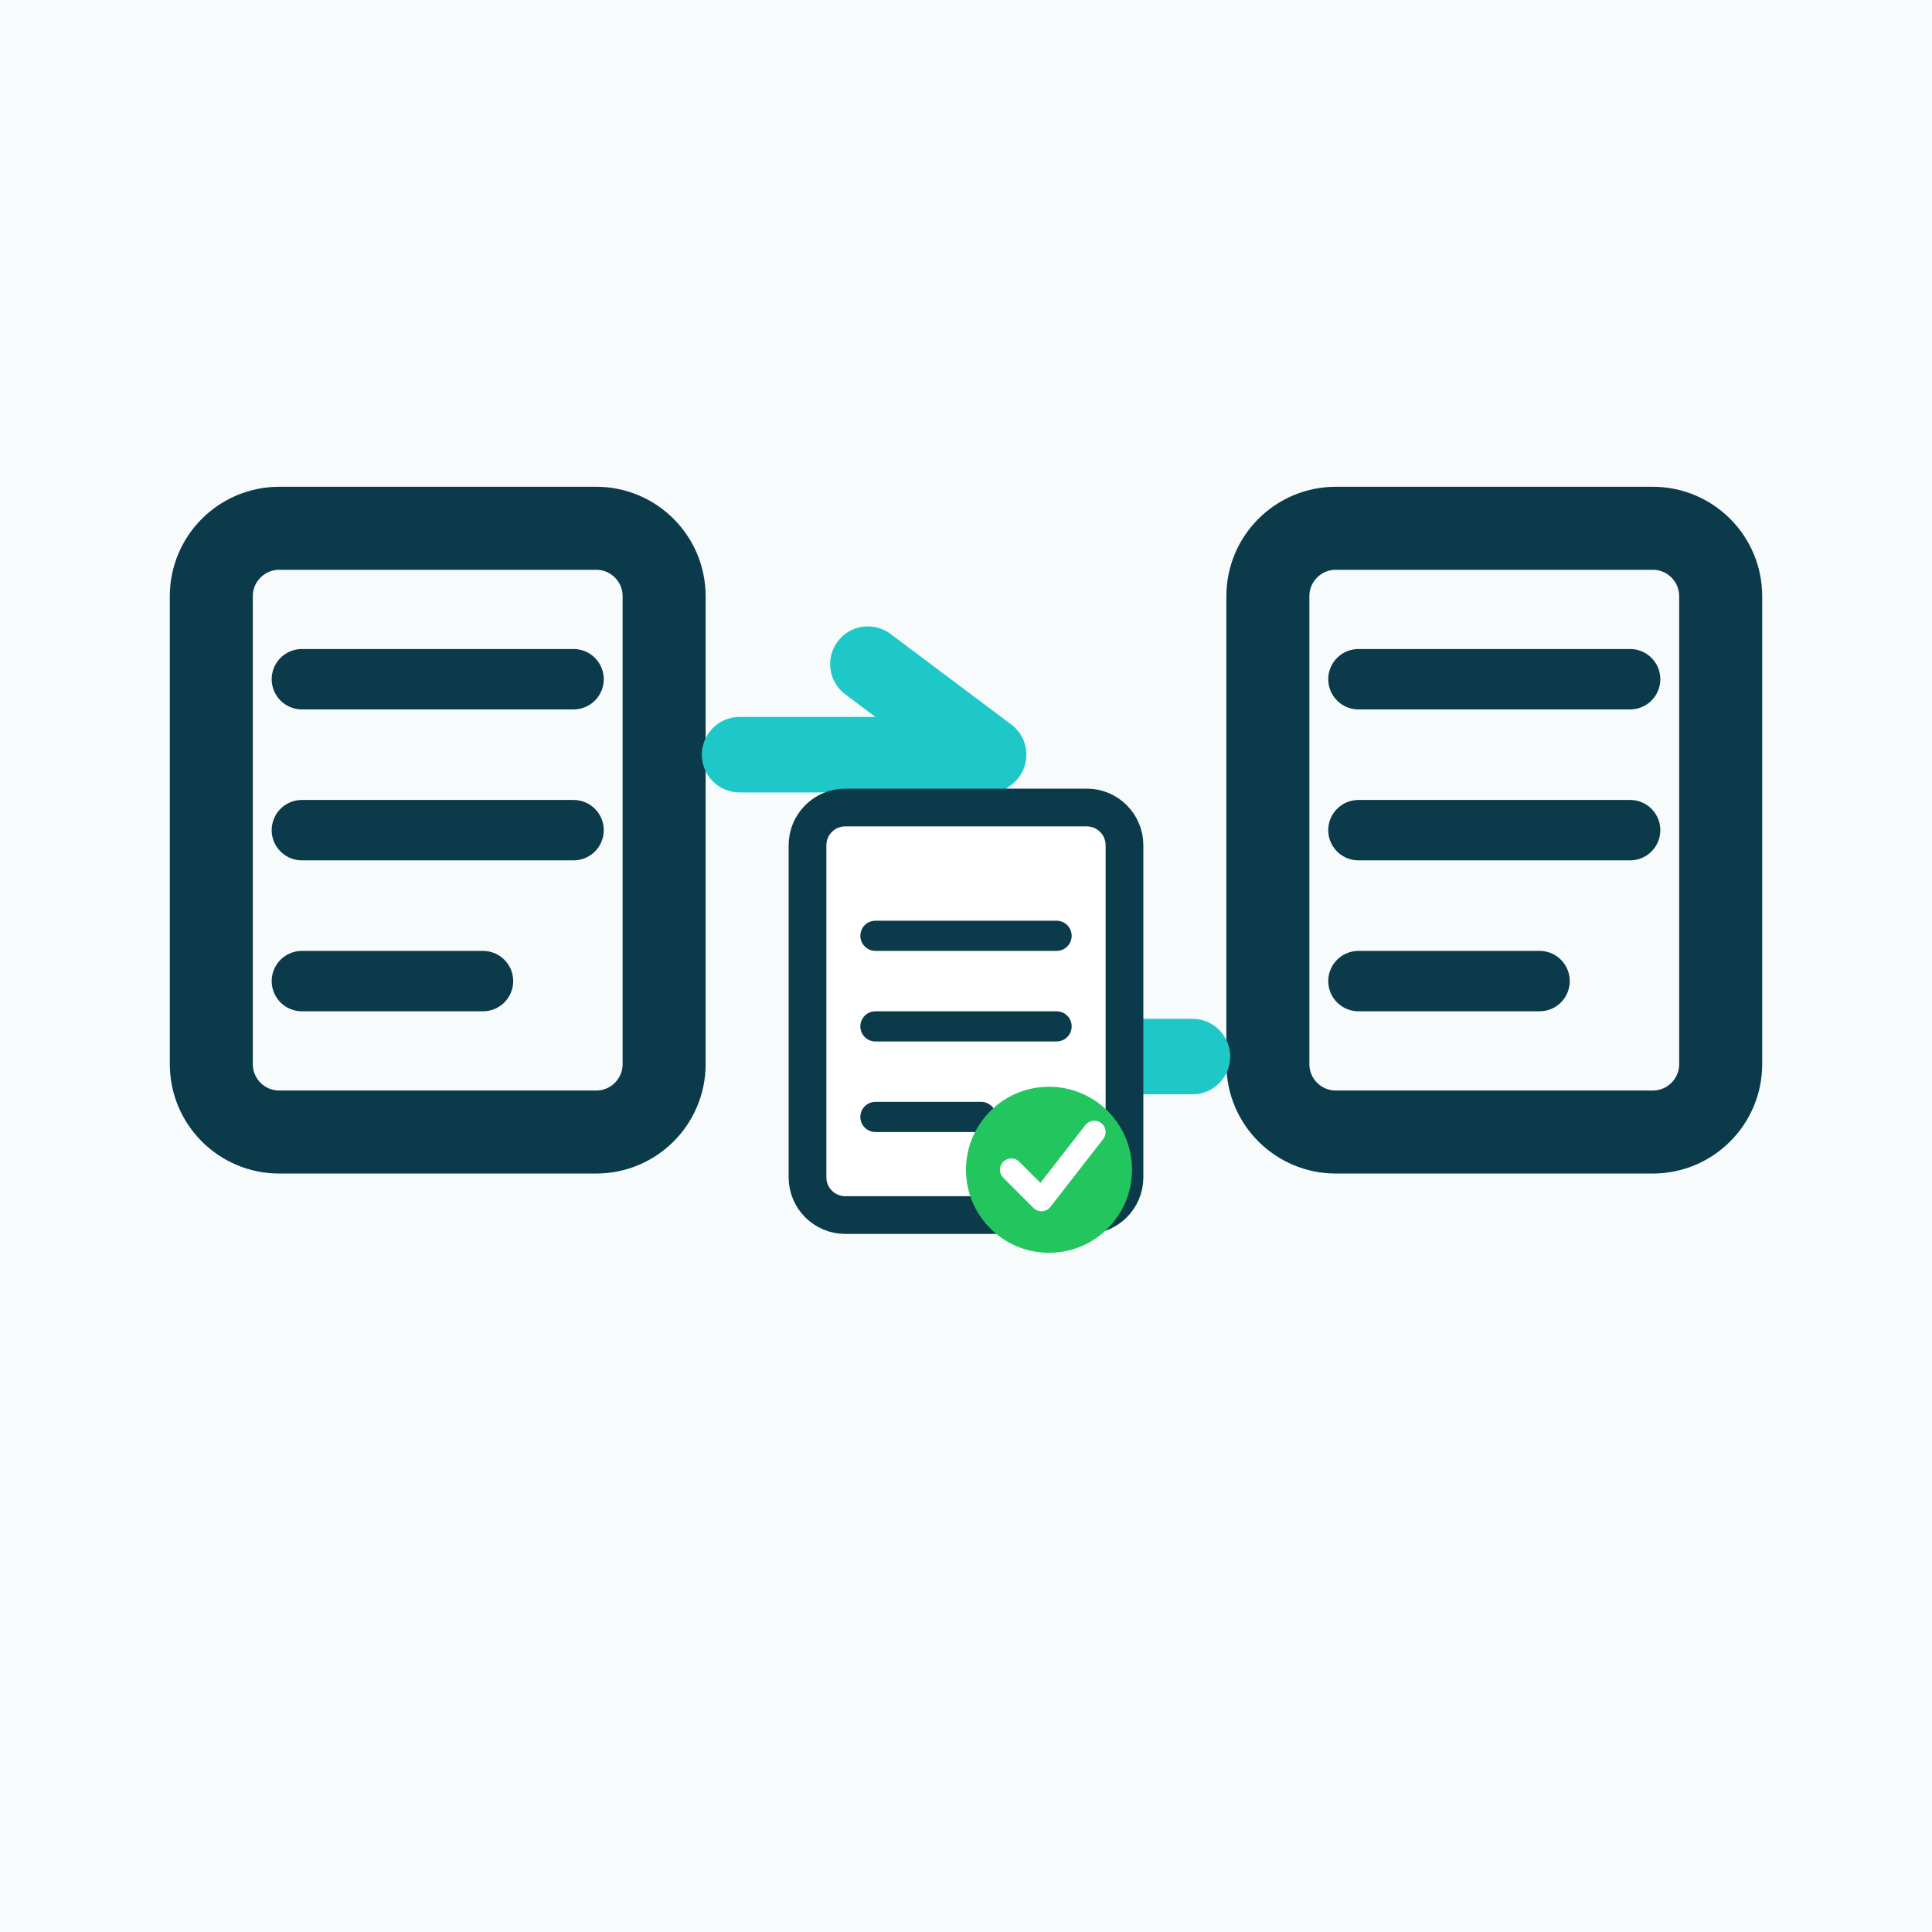
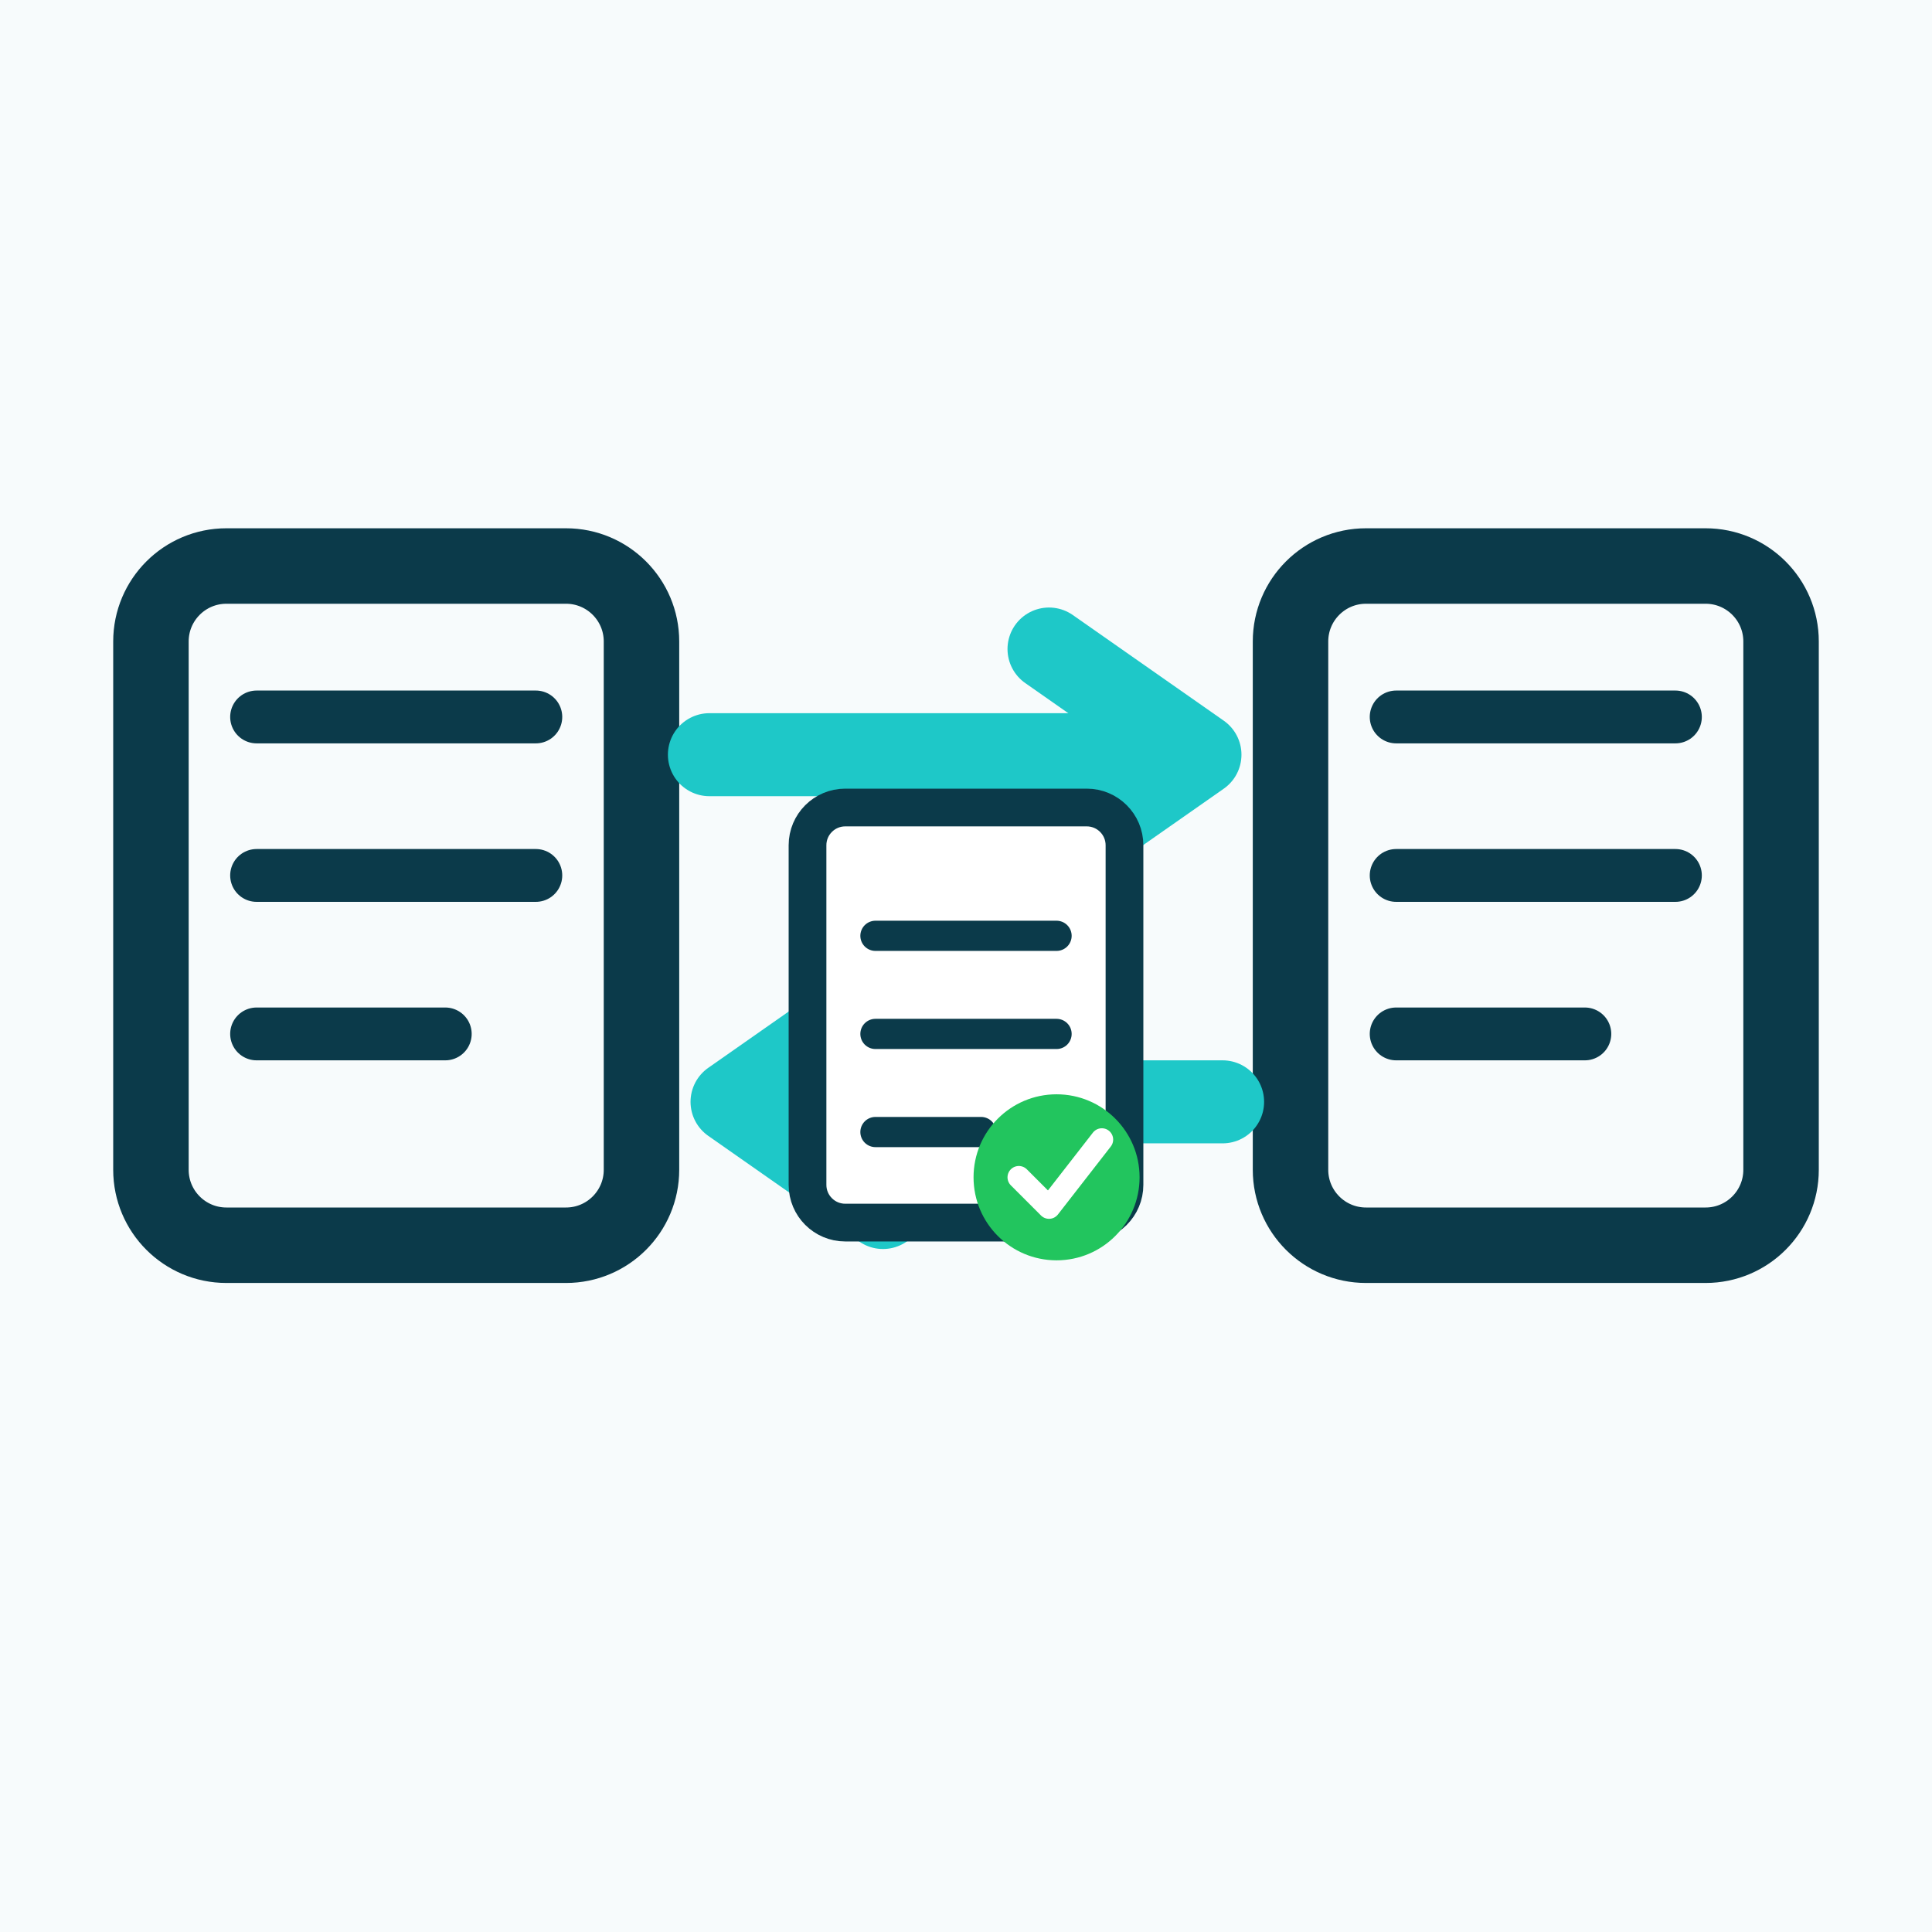
<svg xmlns="http://www.w3.org/2000/svg" viewBox="0 0 512 512" role="img" aria-label="TabHandoff">
  <rect width="512" height="512" fill="#F7FBFC" />
-   <rect x="56" y="140" width="120" height="160" rx="18" fill="none" stroke="#0B3A4A" stroke-width="22" />
-   <path d="M80 180h72M80 220h72M80 260h48" stroke="#0B3A4A" stroke-width="16" stroke-linecap="round" />
-   <rect x="336" y="140" width="120" height="160" rx="18" fill="none" stroke="#0B3A4A" stroke-width="22" />
-   <path d="M360 180h72M360 220h72M360 260h48" stroke="#0B3A4A" stroke-width="16" stroke-linecap="round" />
-   <path d="M196 200 H250" stroke="#1EC8C8" stroke-width="20" stroke-linecap="round" />
-   <path d="M230 176 L262 200 L230 224" fill="none" stroke="#1EC8C8" stroke-width="20" stroke-linecap="round" stroke-linejoin="round" />
-   <path d="M316 280 H262" stroke="#1EC8C8" stroke-width="20" stroke-linecap="round" />
-   <path d="M282 256 L250 280 L282 304" fill="none" stroke="#1EC8C8" stroke-width="20" stroke-linecap="round" stroke-linejoin="round" />
-   <rect x="214" y="214" width="84" height="108" rx="10" fill="#FFFFFF" stroke="#0B3A4A" stroke-width="10" />
-   <path d="M232 248h48M232 272h48M232 296h28" stroke="#0B3A4A" stroke-width="8" stroke-linecap="round" />
-   <circle cx="278" cy="310" r="22" fill="#22C55E" />
-   <path d="M268 310 L276 318 L290 300" fill="none" stroke="#FFFFFF" stroke-width="6" stroke-linecap="round" stroke-linejoin="round" />
+   <rect x="40" y="150" width="130" height="180" rx="20" fill="none" stroke="#0B3A4A" stroke-width="20" />
+   <path d="M68 190h74M68 232h74M68 274h50" stroke="#0B3A4A" stroke-width="14" stroke-linecap="round" />
+   <rect x="342" y="150" width="130" height="180" rx="20" fill="none" stroke="#0B3A4A" stroke-width="20" />
+   <path d="M370 190h74M370 232h74M370 274h50" stroke="#0B3A4A" stroke-width="14" stroke-linecap="round" />
+   <path d="M188 200 H300" stroke="#1EC8C8" stroke-width="22" stroke-linecap="round" />
+   <path d="M278 172 L318 200 L278 228" fill="none" stroke="#1EC8C8" stroke-width="22" stroke-linecap="round" stroke-linejoin="round" />
+   <path d="M324 292 H212" stroke="#1EC8C8" stroke-width="22" stroke-linecap="round" />
+   <path d="M234 264 L194 292 L234 320" fill="none" stroke="#1EC8C8" stroke-width="22" stroke-linecap="round" stroke-linejoin="round" />
+   <rect x="214" y="214" width="84" height="110" rx="10" fill="#FFFFFF" stroke="#0B3A4A" stroke-width="10" />
+   <path d="M232 248h48M232 274h48M232 300h28" stroke="#0B3A4A" stroke-width="8" stroke-linecap="round" />
+   <circle cx="280" cy="312" r="22" fill="#22C55E" />
+   <path d="M270 312 L278 320 L292 302" fill="none" stroke="#FFFFFF" stroke-width="6" stroke-linecap="round" stroke-linejoin="round" />
</svg>
